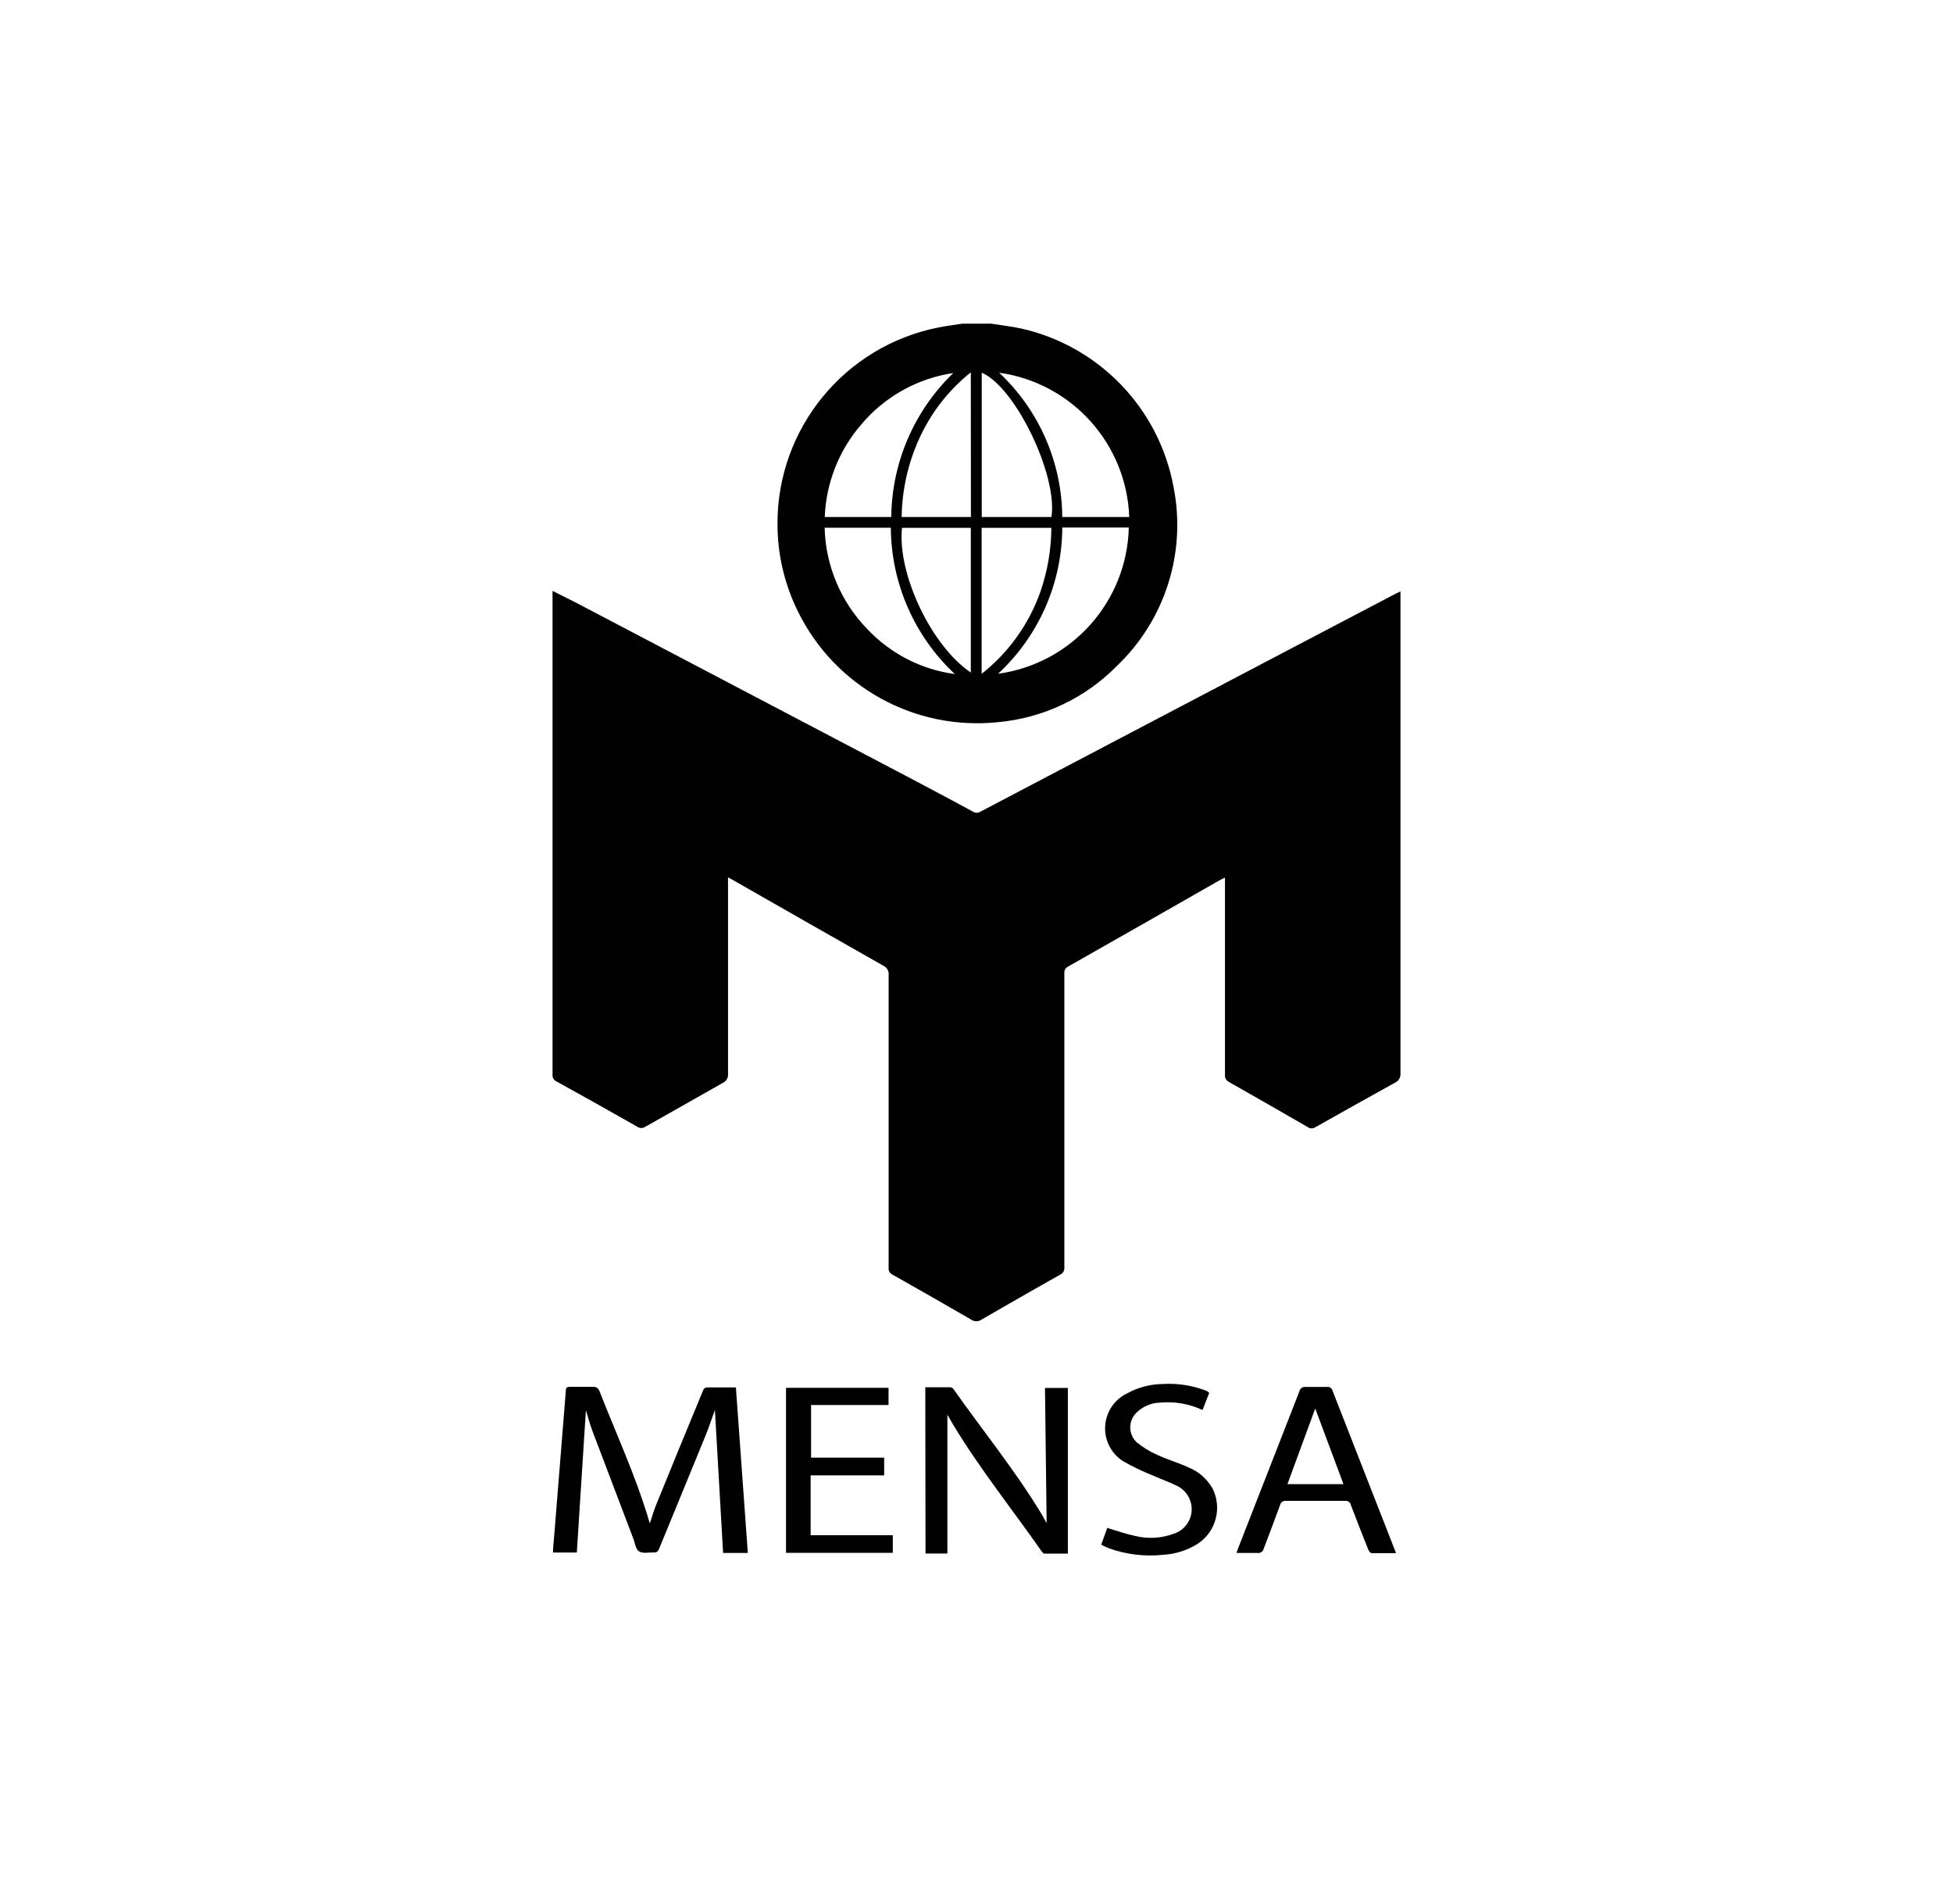
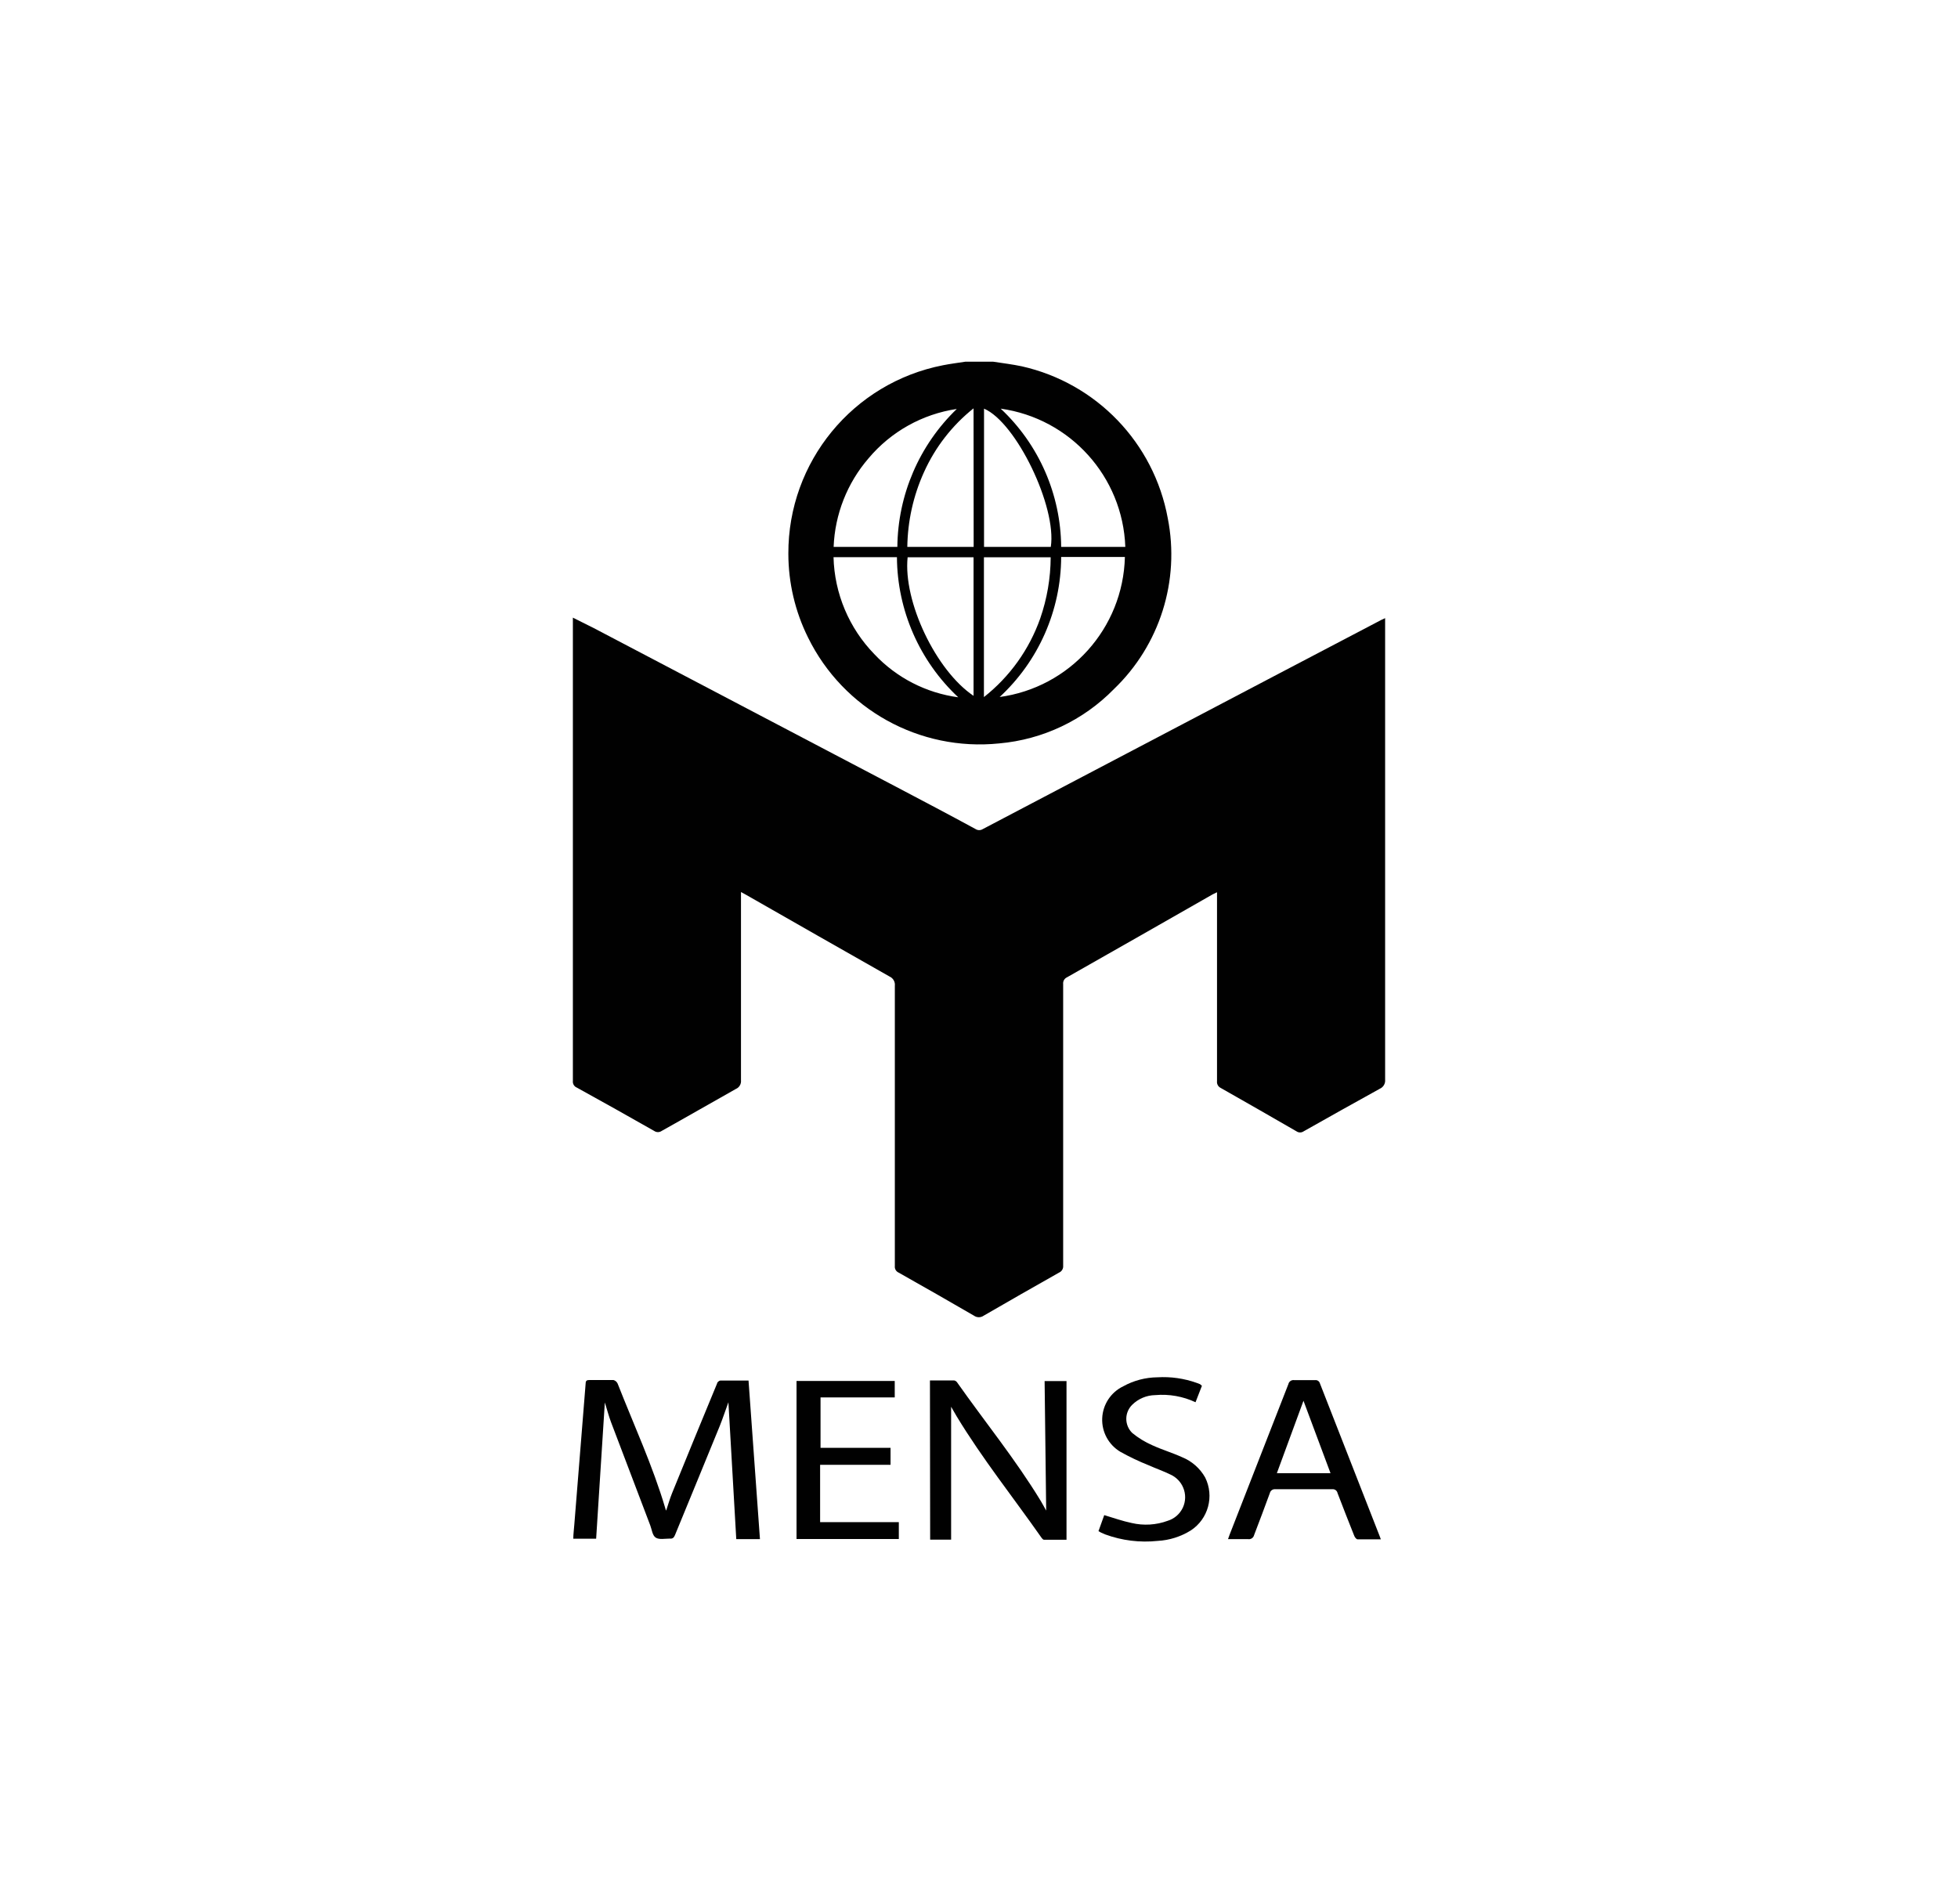
- <svg xmlns="http://www.w3.org/2000/svg" id="Layer_1" data-name="Layer 1" viewBox="0 0 178.5 174">
+ <svg xmlns="http://www.w3.org/2000/svg" id="Layer_1" data-name="Layer 1" viewBox="-4.16 -4.93 186.82 181.6">
  <defs>
    <style>.cls-1{fill:#010101;}</style>
  </defs>
  <g id="aCVeZf">
    <path class="cls-1" d="M90.6,29.58c.91.14,1.83.25,2.73.44a18.23,18.23,0,0,1,13.93,14.49,17.8,17.8,0,0,1-5.15,16.32A17.45,17.45,0,0,1,91.18,66a18.24,18.24,0,0,1-18.24-10.1,18,18,0,0,1-1.88-8A18.25,18.25,0,0,1,85.81,29.92c.71-.14,1.43-.23,2.14-.34Zm.57,32a13.83,13.83,0,0,0,12-13.37H97.09A18.3,18.3,0,0,1,91.17,61.62ZM75.37,48.23a13.78,13.78,0,0,0,3.9,9.26,13.43,13.43,0,0,0,8,4.11,18.47,18.47,0,0,1-5.85-13.37ZM91.32,34.06a18.27,18.27,0,0,1,5.77,13.19h6.12A13.82,13.82,0,0,0,91.32,34.06ZM81.46,47.25a18.52,18.52,0,0,1,5.67-13.16,13.61,13.61,0,0,0-8.42,4.71,13.75,13.75,0,0,0-3.33,8.45Zm8.26,14.33a16.58,16.58,0,0,0,5.37-7.5,18.1,18.1,0,0,0,1-5.84H89.72ZM96.1,47.25c.59-3.82-3.31-11.89-6.37-13.19V47.25ZM88.73,61.46V48.24H82.44C82,52.47,85.15,59.06,88.73,61.46Zm0-27.43A16.39,16.39,0,0,0,84,40.12a17.86,17.86,0,0,0-1.59,7.13h6.33Z" />
    <path class="cls-1" d="M66.54,80.18v.53q0,8.72,0,17.43a.81.81,0,0,1-.49.83c-2.37,1.33-4.72,2.69-7.07,4a.63.63,0,0,1-.73,0q-3.67-2.09-7.37-4.13a.61.61,0,0,1-.38-.63q0-21.88,0-43.79v-.42l2,1,28.9,15.17c2.51,1.32,5,2.63,7.52,4a.64.64,0,0,0,.7,0l28.26-14.84,9.75-5.11.37-.17v.72q0,21.66,0,43.32a.85.85,0,0,1-.51.86c-2.43,1.34-4.85,2.7-7.26,4.06a.6.6,0,0,1-.69,0c-2.41-1.39-4.81-2.77-7.23-4.14a.63.63,0,0,1-.35-.64c0-5.83,0-11.67,0-17.51V80.2l-.41.2q-7,4-13.91,7.92a.63.63,0,0,0-.36.64q0,13.44,0,26.87a.65.65,0,0,1-.39.66c-2.4,1.36-4.8,2.72-7.19,4.11a.8.8,0,0,1-.93,0c-2.39-1.39-4.78-2.75-7.19-4.11a.61.61,0,0,1-.36-.63q0-13.36,0-26.74a.85.85,0,0,0-.49-.87Q73.87,84.36,67,80.43Z" />
    <path class="cls-1" d="M59.4,139.2c.2-.61.36-1.16.57-1.68,1.42-3.49,2.86-7,4.29-10.45,0-.12.21-.28.31-.28.88,0,1.76,0,2.69,0l1.09,15.13H66.09l-.75-13.06c-.29.79-.54,1.56-.84,2.3-1.41,3.46-2.84,6.92-4.26,10.38-.1.24-.22.36-.5.33-.45,0-1,.12-1.33-.09s-.37-.77-.53-1.18q-1.87-4.92-3.74-9.84c-.22-.59-.38-1.21-.59-1.88l-.83,13H50.54c0-.46.07-.92.1-1.38q.34-4.17.67-8.34c.14-1.71.28-3.41.41-5.11,0-.25.13-.31.35-.31.77,0,1.54,0,2.3,0a.61.61,0,0,1,.4.34c1.57,4,3.34,7.82,4.55,11.9C59.33,139.06,59.35,139.08,59.4,139.2Z" />
    <path class="cls-1" d="M84.57,126.78c.78,0,1.55,0,2.31,0a.44.44,0,0,1,.27.17c2.66,3.78,5.59,7.37,8,11.34.19.32.36.64.51.91l-.15-12.36.3,0H97.6v15.14H95.45c-.08,0-.17-.1-.22-.17-2.71-3.87-5.67-7.57-8.12-11.62l-.52-.9v12.68h-2Z" />
    <path class="cls-1" d="M127.59,141.94c-.77,0-1.5,0-2.22,0-.11,0-.26-.19-.31-.32-.54-1.36-1.08-2.72-1.6-4.09a.46.46,0,0,0-.51-.37q-2.72,0-5.43,0a.48.48,0,0,0-.52.37c-.49,1.35-1,2.69-1.5,4a.51.51,0,0,1-.59.39c-.61,0-1.22,0-1.9,0l.15-.42q2.81-7.19,5.61-14.37a.49.49,0,0,1,.55-.38c.67,0,1.34,0,2,0a.42.42,0,0,1,.45.29l5.73,14.65Zm-7.38-13.22-2.54,6.91h5.12Z" />
    <path class="cls-1" d="M74.09,134.83v5.47H81.6v1.61H71.84V126.83h9.37v1.57H74.13v4.81h6.68v1.62Z" />
    <path class="cls-1" d="M110.52,127.29l-.61,1.57a7.5,7.5,0,0,0-3.85-.68,3.2,3.2,0,0,0-2.19.92,1.88,1.88,0,0,0,0,2.69,8.09,8.09,0,0,0,1.91,1.17c.93.43,1.92.72,2.84,1.14a4.45,4.45,0,0,1,2.21,1.94,3.94,3.94,0,0,1-1.37,5.05,6.64,6.64,0,0,1-3.17,1,11.12,11.12,0,0,1-5-.62l-.39-.17-.25-.14.55-1.53c.9.27,1.74.57,2.61.75a6,6,0,0,0,3.45-.21,2.35,2.35,0,0,0,1.47-3.17,2.38,2.38,0,0,0-1.19-1.23c-.69-.34-1.42-.59-2.11-.9a22.88,22.88,0,0,1-2.69-1.28,3.55,3.55,0,0,1,.27-6.25,6.91,6.91,0,0,1,3.27-.86,9.47,9.47,0,0,1,3.73.53l.32.12Z" />
  </g>
</svg>
